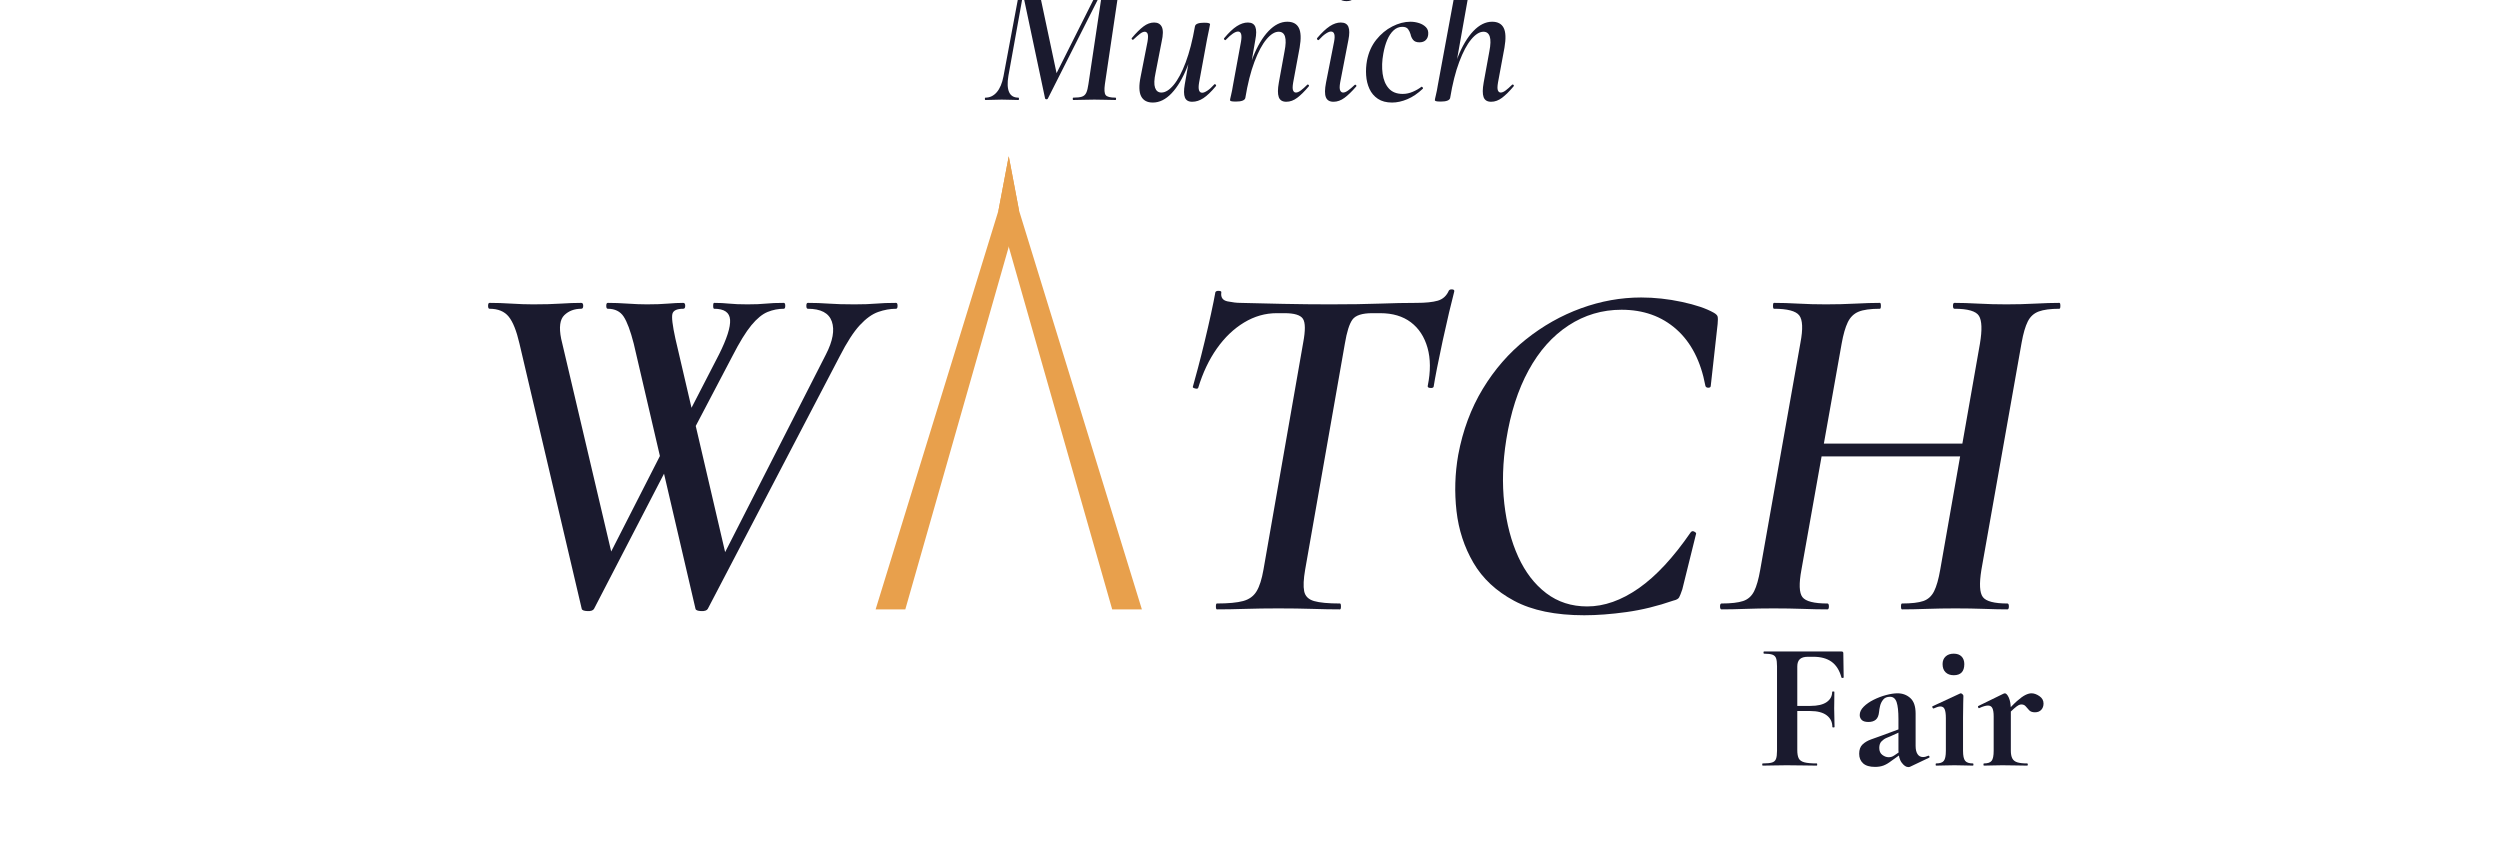
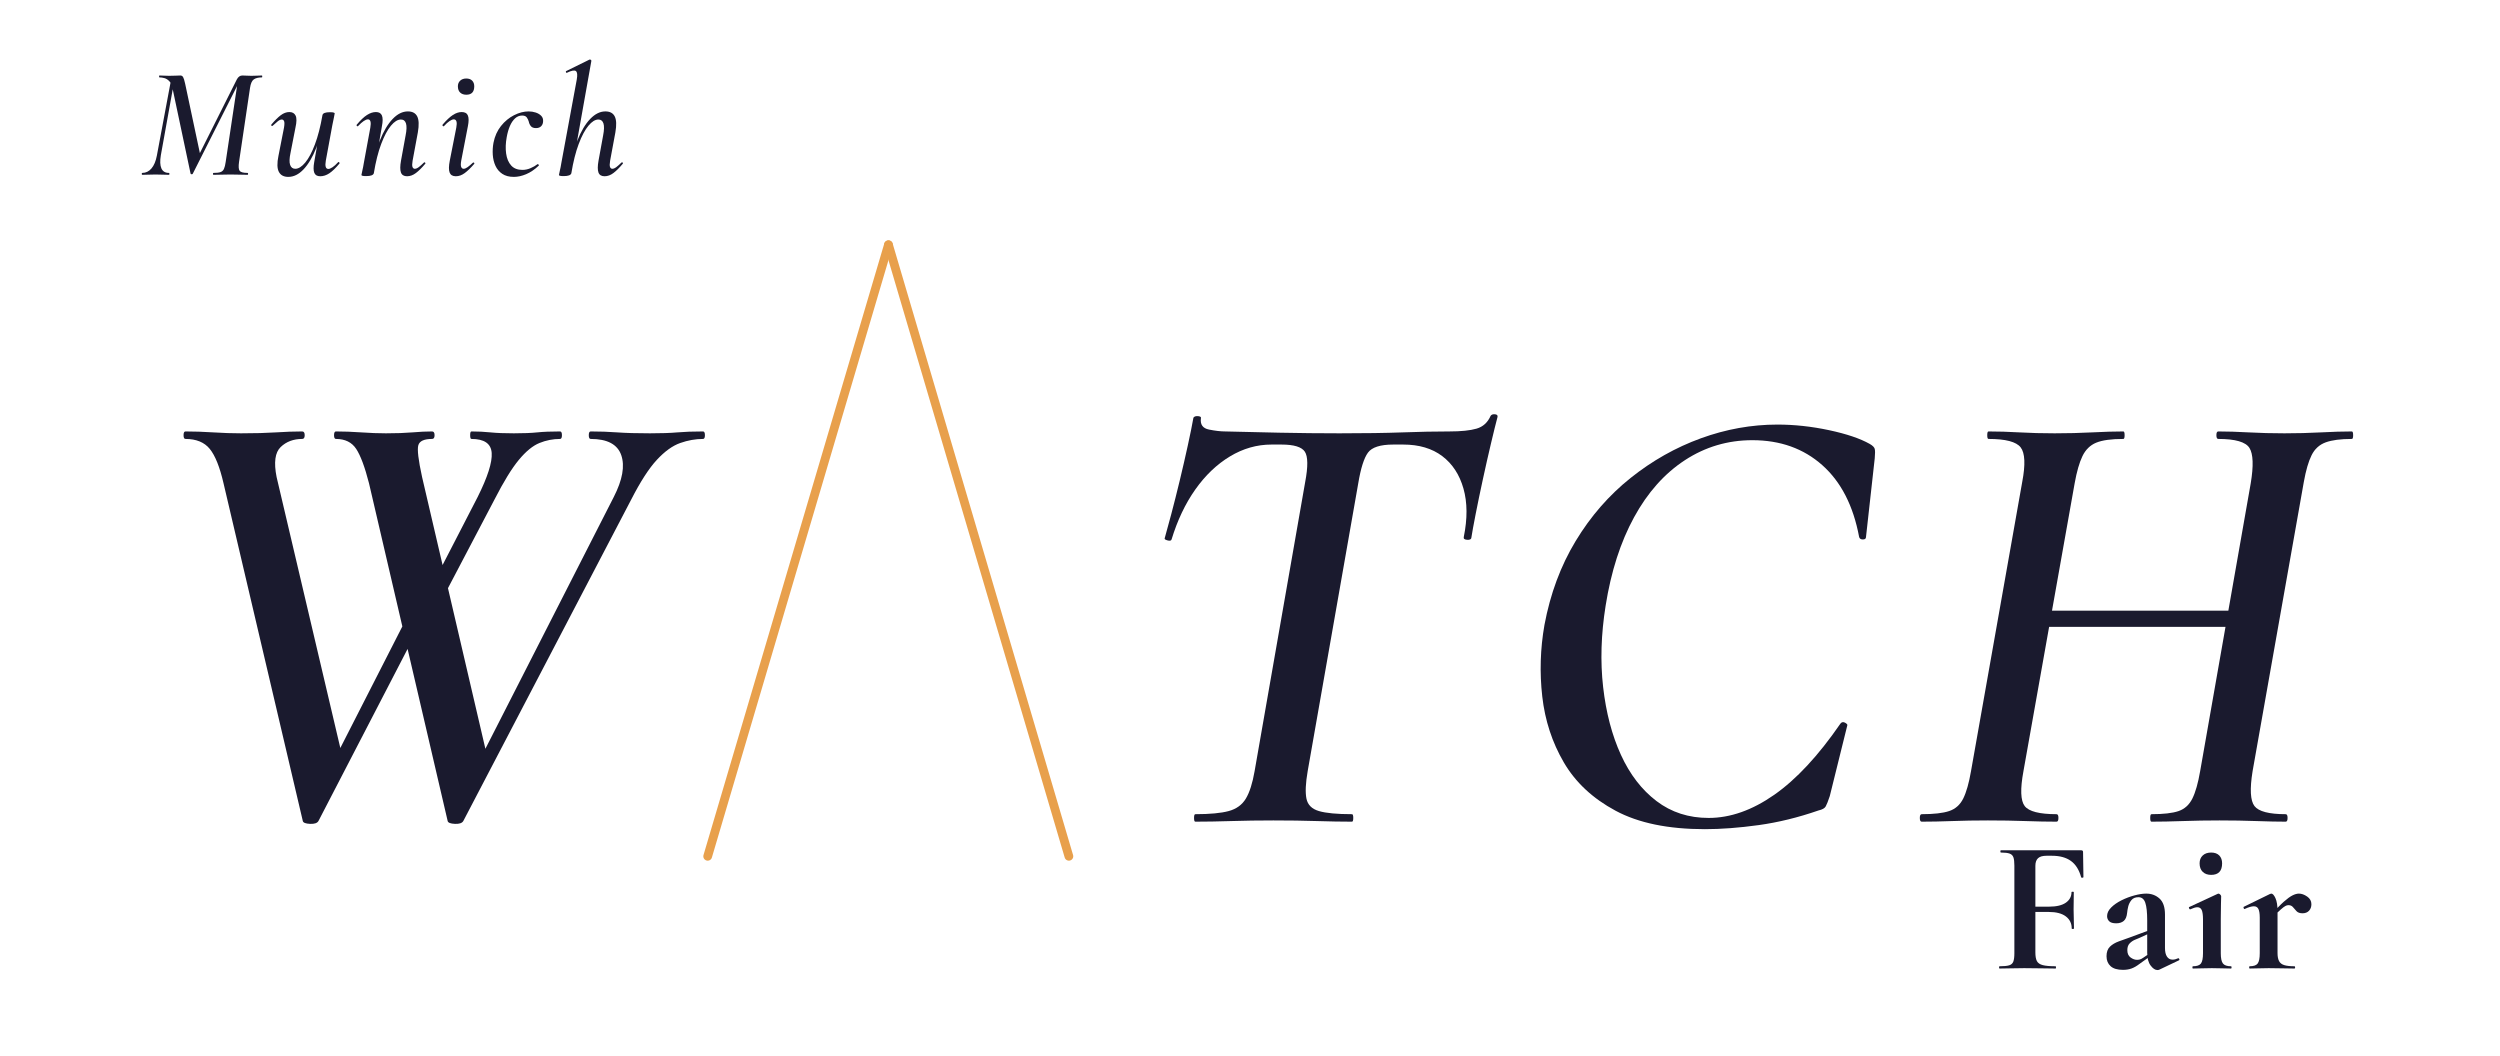
- <svg xmlns="http://www.w3.org/2000/svg" viewBox="0 0 800 275" fill="none">
-   <path d="M463 0Q460 0 460.0 6.0Q460 12 463 12Q492 12 507.0 17.0Q522 22 529.0 37.0Q536 52 540 81L615 582L639 613L333 7Q331 3 325.5 3.5Q320 4 319 8L206 542Q200 574 185.5 589.0Q171 604 154.5 608.5Q138 613 123 613Q121 613 121.0 619.0Q121 625 123 625Q136 625 151.5 624.0Q167 623 184 623Q208 623 226.5 624.0Q245 625 255 625Q266 625 272.0 615.0Q278 605 285 573L382 116L328 38L610 600Q623 625 645 625Q653 625 670.5 624.0Q688 623 702 623Q724 623 738.5 624.0Q753 625 768 625Q770 625 770.0 619.0Q770 613 768 613Q735 613 717.0 600.5Q699 588 693 546L624 81Q618 38 628.0 25.0Q638 12 678 12Q681 12 681.0 6.0Q681 0 678 0Q657 0 629.5 1.0Q602 2 570 2Q539 2 512.0 1.0Q485 0 463 0ZM15 0Q12 0 12.0 6.0Q12 12 15 12Q49 12 73.0 40.0Q97 68 107 121L197 602L218 600L132 123Q123 69 135.5 40.5Q148 12 183 12Q186 12 186.0 6.0Q186 0 183 0Q165 0 144.5 1.0Q124 2 98 2Q75 2 54.5 1.0Q34 0 15 0Z" fill="#1a1a2e" transform="translate(314.4,32.0) scale(0.062771,-0.062771)" />
-   <path d="M129 -13Q86 -13 69.5 19.0Q53 51 67 119L102 297Q107 327 102.5 337.5Q98 348 88 348Q77 348 63.0 337.0Q49 326 31 309Q27 305 23.0 309.0Q19 313 23 317Q55 355 81.5 375.0Q108 395 136 395Q164 395 175.0 372.5Q186 350 174 297L143 138Q132 87 140.5 62.5Q149 38 173 38Q203 38 235.5 77.0Q268 116 296.5 191.5Q325 267 344 376L360 375Q340 257 305.0 169.5Q270 82 225.0 34.5Q180 -13 129 -13ZM330 -9Q301 -9 292.5 13.0Q284 35 292 80L344 376Q348 394 391 394Q409 394 415.0 391.5Q421 389 421 387Q421 383 416.0 360.5Q411 338 406 312L365 89Q356 37 381 37Q391 37 407.0 47.5Q423 58 442 79Q445 83 449.5 78.5Q454 74 450 70Q415 28 387.0 9.5Q359 -9 330 -9Z" fill="#1a1a2e" transform="translate(360.8,32.0) scale(0.062771,-0.062771)" />
-   <path d="M338 -9Q308 -9 299.5 15.0Q291 39 300 89L329 248Q349 348 299 348Q269 348 236.5 309.0Q204 270 175.5 194.5Q147 119 129 10L112 11Q133 130 167.5 217.0Q202 304 247.5 351.5Q293 399 343 399Q386 399 402.0 367.5Q418 336 406 267L373 89Q368 60 372.5 49.0Q377 38 387 38Q398 38 412.5 49.0Q427 60 444 77Q447 81 451.5 77.0Q456 73 452 69Q421 32 394.0 11.5Q367 -9 338 -9ZM81 -8Q63 -8 57.0 -6.0Q51 -4 51 -1Q51 3 56.5 25.5Q62 48 66 74L107 297Q116 349 92 349Q81 349 65.5 338.5Q50 328 30 307Q27 303 22.5 307.5Q18 312 22 316Q57 358 86.0 376.5Q115 395 142 395Q171 395 180.0 373.0Q189 351 180 306L129 10Q124 -8 81 -8Z" fill="#1a1a2e" transform="translate(390.4,32.0) scale(0.062771,-0.062771)" />
-   <path d="M107 -9Q77 -9 68.0 14.5Q59 38 69 89L110 297Q120 349 94 349Q84 349 68.0 338.5Q52 328 33 307Q29 303 25.0 307.5Q21 312 24 316Q60 358 88.5 376.5Q117 395 144 395Q174 395 183.0 373.0Q192 351 183 306L141 89Q136 60 141.0 49.0Q146 38 156 38Q167 38 181.5 48.5Q196 59 214 76Q218 80 222.0 76.0Q226 72 222 68Q190 31 163.0 11.0Q136 -9 107 -9ZM173 504Q149 504 134.5 517.5Q120 531 120 557Q120 579 134.5 592.5Q149 606 173 606Q197 606 210.0 592.5Q223 579 223 557Q223 504 173 504Z" fill="#1a1a2e" transform="translate(420.0,32.0) scale(0.062771,-0.062771)" />
-   <path d="M159 -13Q115 -13 86.5 6.0Q58 25 43.5 56.5Q29 88 26.5 126.0Q24 164 31 202Q43 263 78.0 307.0Q113 351 160.0 375.0Q207 399 252 399Q275 399 296.5 392.0Q318 385 331.5 371.0Q345 357 343 335Q342 317 330.5 305.5Q319 294 298 294Q276 294 266.0 306.5Q256 319 253 335Q249 349 240.5 361.0Q232 373 211 373Q186 373 166.5 355.0Q147 337 134.0 306.5Q121 276 114 236Q104 181 110.5 134.0Q117 87 142.0 59.0Q167 31 213 31Q239 31 264.5 42.0Q290 53 308 67Q310 69 314.0 65.0Q318 61 316 58Q277 21 236.5 4.0Q196 -13 159 -13Z" fill="#1a1a2e" transform="translate(435.5,32.0) scale(0.062771,-0.062771)" />
-   <path d="M61 -8Q43 -8 37.0 -6.0Q31 -4 31 -1Q31 3 36.5 25.5Q42 48 46 74L143 599Q151 643 137.5 653.0Q124 663 81 642Q77 640 75.0 646.0Q73 652 77 653L223 725Q228 727 232.0 723.0Q236 719 235 717L109 10Q104 -8 61 -8ZM318 -9Q288 -9 279.5 15.0Q271 39 280 89L309 248Q319 299 311.0 323.5Q303 348 279 348Q249 348 216.5 309.0Q184 270 155.5 194.5Q127 119 109 10L92 11Q113 130 147.5 217.0Q182 304 227.5 351.5Q273 399 323 399Q366 399 382.0 367.5Q398 336 386 267L353 89Q348 60 352.5 49.0Q357 38 367 38Q378 38 392.5 49.0Q407 60 424 77Q428 81 432.0 77.0Q436 73 432 69Q401 32 374.0 11.5Q347 -9 318 -9Z" fill="#1a1a2e" transform="translate(457.2,32.0) scale(0.062771,-0.062771)" />
-   <path d="M493 1 367 542Q357 581 346.5 597.0Q336 613 314 613Q311 613 311.0 619.0Q311 625 314 625Q333 625 354.5 623.5Q376 622 394 622Q419 622 436.5 623.5Q454 625 468 625Q472 625 472.0 619.0Q472 613 468 613Q449 613 446.0 603.0Q443 593 452 552L558 97L501 14L759 520Q780 561 771.0 587.0Q762 613 722 613Q719 613 719.0 619.0Q719 625 722 625Q744 625 764.5 623.5Q785 622 817 622Q844 622 861.0 623.5Q878 625 902 625Q905 625 905.0 619.0Q905 613 902 613Q884 613 865.5 606.5Q847 600 828.0 579.5Q809 559 787 516L518 1Q515 -4 504.5 -3.5Q494 -3 493 1ZM261 1 134 542Q125 581 112.0 597.0Q99 613 73 613Q70 613 70.0 619.0Q70 625 73 625Q94 625 117.5 623.5Q141 622 162 622Q195 622 218.0 623.5Q241 625 260 625Q264 625 264.0 619.0Q264 613 260 613Q239 613 225.5 600.0Q212 587 219 552L326 97L268 14L444 359L459 335L286 1Q283 -4 272.5 -3.5Q262 -3 261 1ZM473 335 458 359 541 520Q565 568 563.5 590.5Q562 613 531 613Q529 613 529.0 619.0Q529 625 531 625Q547 625 561.5 623.5Q576 622 599 622Q622 622 636.5 623.5Q651 625 673 625Q676 625 676.0 619.0Q676 613 673 613Q656 613 640.0 606.5Q624 600 607.0 579.5Q590 559 568 516Z" fill="#1a1a2e" transform="translate(145.2,195.0) scale(0.156926,-0.156926)" />
-   <polygon points="322.8,50.0 319.5,67.4 280.2,195.0 289.7,195.0 326.1,67.4" fill="#e8a04c" />
-   <polygon points="322.8,50.0 326.1,67.4 365.4,195.0 355.9,195.0 319.5,67.4" fill="#e8a04c" />
-   <path d="M123 0Q121 0 121.0 6.0Q121 12 123 12Q158 12 176.5 17.0Q195 22 204.0 37.0Q213 52 218 81L299 544Q306 581 298.5 592.5Q291 604 261 604H245Q210 604 178.5 585.0Q147 566 123.0 532.0Q99 498 85 452Q84 449 78.5 450.5Q73 452 74 454Q78 468 84.5 492.5Q91 517 98.0 546.0Q105 575 111.0 602.5Q117 630 120 647Q122 650 127.5 649.5Q133 649 132 646Q130 631 145.0 628.0Q160 625 171 625Q208 624 257.5 623.0Q307 622 354 622Q414 622 455.0 623.5Q496 625 530 625Q558 625 573.5 629.5Q589 634 596 650Q598 653 603.0 652.5Q608 652 607 648Q603 633 596.5 605.5Q590 578 583.5 548.0Q577 518 572.0 492.5Q567 467 565 454Q564 451 558.0 451.5Q552 452 553 456Q562 500 552.5 533.5Q543 567 518.5 585.5Q494 604 456 604H440Q409 604 399.5 591.0Q390 578 384 542L303 81Q298 52 301.0 37.0Q304 22 321.0 17.0Q338 12 374 12Q376 12 376.0 6.0Q376 0 374 0Q349 0 317.5 1.0Q286 2 248 2Q213 2 181.0 1.0Q149 0 123 0Z" fill="#1a1a2e" transform="translate(370.1,195.0) scale(0.156926,-0.156926)" />
-   <path d="M319 -12Q231 -12 176.0 17.5Q121 47 93.0 95.0Q65 143 58.5 200.5Q52 258 62 315Q76 390 112.0 449.5Q148 509 200.0 550.5Q252 592 312.5 614.0Q373 636 435 636Q476 636 518.0 627.0Q560 618 583 605Q590 601 591.0 597.0Q592 593 591 582L577 456Q577 452 572.0 452.0Q567 452 566 456Q552 531 507.0 571.0Q462 611 395 611Q336 611 287.0 579.0Q238 547 205.5 487.5Q173 428 160 346Q149 277 156.0 215.5Q163 154 184.5 107.0Q206 60 241.5 33.0Q277 6 325 6Q377 6 430.0 43.0Q483 80 536 157Q539 161 543.5 158.5Q548 156 547 154L519 41Q515 29 512.5 24.5Q510 20 501 18Q452 1 405.0 -5.5Q358 -12 319 -12Z" fill="#1a1a2e" transform="translate(456.9,195.0) scale(0.156926,-0.156926)" />
-   <path d="M12 0Q9 0 9.0 6.0Q9 12 12 12Q41 12 56.0 17.0Q71 22 78.5 37.0Q86 52 91 81L173 544Q181 586 170.5 599.5Q160 613 119 613Q117 613 117.0 619.0Q117 625 119 625Q142 625 168.5 623.5Q195 622 225 622Q256 622 285.0 623.5Q314 625 335 625Q337 625 337.0 619.0Q337 613 335 613Q306 613 291.5 607.0Q277 601 269.5 585.5Q262 570 257 542L175 81Q167 38 177.0 25.0Q187 12 228 12Q231 12 231.0 6.0Q231 0 228 0Q206 0 178.0 1.0Q150 2 118 2Q88 2 61.0 1.0Q34 0 12 0ZM163 312 166 338H549L546 312ZM380 0Q378 0 378.0 6.0Q378 12 380 12Q409 12 423.5 17.0Q438 22 445.5 37.0Q453 52 458 81L539 542Q546 584 537.0 598.5Q528 613 487 613Q484 613 484.0 619.0Q484 625 487 625Q508 625 535.5 623.5Q563 622 593 622Q623 622 651.5 623.5Q680 625 701 625Q703 625 703.0 619.0Q703 613 701 613Q674 613 659.0 607.5Q644 602 636.5 587.0Q629 572 624 544L542 81Q535 38 545.0 25.0Q555 12 595 12Q598 12 598.0 6.0Q598 0 595 0Q576 0 548.0 1.0Q520 2 489 2Q459 2 430.5 1.0Q402 0 380 0Z" fill="#1a1a2e" transform="translate(549.0,195.0) scale(0.156926,-0.156926)" />
-   <path d="M34 0Q31 0 31.0 6.0Q31 12 34 12Q68 12 84.5 17.0Q101 22 106.5 37.0Q112 52 112 81V544Q112 573 107.0 587.5Q102 602 87.0 607.5Q72 613 41 613Q38 613 38.0 619.0Q38 625 41 625H465Q475 625 475 616L477 483Q477 481 472.0 480.0Q467 479 465 482Q449 541 411.0 568.5Q373 596 311 596H281Q251 596 237.0 583.0Q223 570 223 543V85Q223 55 231.0 39.5Q239 24 262.0 18.0Q285 12 330 12Q332 12 332.0 6.0Q332 0 330 0Q296 0 256.5 1.0Q217 2 164 2Q128 2 94.0 1.0Q60 0 34 0ZM415 212Q415 252 384.0 275.5Q353 299 294 299H170V327H295Q354 327 384.0 348.0Q414 369 414 404Q414 406 420.0 406.0Q426 406 426 404Q426 370 425.5 351.5Q425 333 425 313Q425 288 426.0 264.0Q427 240 427 212Q427 209 421.0 209.0Q415 209 415 212Z" fill="#1a1a2e" transform="translate(562.1,245.0) scale(0.058442,-0.058442)" />
-   <path d="M319 -6Q315 -8 309 -8Q291 -8 273.0 16.0Q255 40 255 85V255Q255 318 245.0 347.5Q235 377 209 377Q184 377 171.5 361.5Q159 346 154.5 327.0Q150 308 149 295Q146 264 131.0 251.5Q116 239 91 239Q65 239 54.0 250.0Q43 261 43 277Q43 301 64.5 322.5Q86 344 119.0 360.5Q152 377 187.5 386.5Q223 396 250 396Q291 396 320.0 370.0Q349 344 349 285V108Q349 79 359.5 63.0Q370 47 389 47Q403 47 418 54Q422 56 424.5 50.5Q427 45 422 43ZM127 -7Q83 -7 61.5 12.5Q40 32 40 65Q40 98 58.0 115.5Q76 133 105.0 143.5Q134 154 165 165L265 202L269 187L212 161Q204 158 189.0 151.5Q174 145 162.0 132.5Q150 120 150 97Q150 71 167.0 58.5Q184 46 201 46Q209 46 216.5 48.0Q224 50 234 57L284 91L285 75L215 25Q193 8 173.0 0.5Q153 -7 127 -7Z" fill="#1a1a2e" transform="translate(592.6,245.0) scale(0.058442,-0.058442)" />
-   <path d="M39 0Q36 0 36.0 6.0Q36 12 39 12Q70 12 81.0 26.5Q92 41 92 81V260Q92 293 85.5 308.5Q79 324 62 324Q55 324 45.5 321.0Q36 318 25 313Q21 312 18.5 318.0Q16 324 19 325L170 395Q172 396 173 396Q178 396 183.0 391.0Q188 386 188 382Q188 370 187.0 342.0Q186 314 186 262V81Q186 41 197.5 26.5Q209 12 240 12Q243 12 243.0 6.0Q243 0 240 0Q220 0 194.0 1.0Q168 2 139 2Q111 2 85.0 1.0Q59 0 39 0ZM135 495Q107 495 90.5 511.0Q74 527 74 556Q74 582 90.5 597.5Q107 613 135 613Q163 613 178.0 597.5Q193 582 193 556Q193 495 135 495Z" fill="#1a1a2e" transform="translate(617.3,245.0) scale(0.058442,-0.058442)" />
-   <path d="M161 271 153 284Q192 329 219.0 353.0Q246 377 265.0 386.5Q284 396 299 396Q320 396 342.5 380.5Q365 365 365 340Q365 319 352.5 305.5Q340 292 318 292Q297 292 286.5 303.0Q276 314 267.5 324.5Q259 335 243 335Q236 335 227.5 330.5Q219 326 203.5 312.5Q188 299 161 271ZM39 0Q36 0 36.0 6.0Q36 12 39 12Q70 12 81.0 26.5Q92 41 92 81V269Q92 300 85.0 314.5Q78 329 61 329Q52 329 40.0 325.5Q28 322 13 315Q9 313 7.0 319.0Q5 325 7 326L146 394Q152 396 153 396Q164 396 175.0 372.0Q186 348 186 303V81Q186 55 194.0 39.5Q202 24 221.5 18.0Q241 12 275 12Q279 12 279.0 6.0Q279 0 275 0Q248 0 213.5 1.0Q179 2 139 2Q111 2 85.0 1.0Q59 0 39 0Z" fill="#1a1a2e" transform="translate(632.6,245.0) scale(0.058442,-0.058442)" />
+ <svg xmlns="http://www.w3.org/2000/svg" viewBox="0 0 715 302" fill="none">
+   <path d="M463 0Q460 0 460.0 6.0Q460 12 463 12Q492 12 507.0 17.0Q522 22 529.0 37.0Q536 52 540 81L615 582L639 613L333 7Q331 3 325.5 3.5Q320 4 319 8L206 542Q200 574 185.5 589.0Q171 604 154.5 608.5Q138 613 123 613Q121 613 121.0 619.0Q121 625 123 625Q136 625 151.5 624.0Q167 623 184 623Q208 623 226.5 624.0Q245 625 255 625Q266 625 272.0 615.0Q278 605 285 573L382 116L328 38L610 600Q623 625 645 625Q653 625 670.5 624.0Q688 623 702 623Q724 623 738.5 624.0Q753 625 768 625Q770 625 770.0 619.0Q770 613 768 613Q735 613 717.0 600.5Q699 588 693 546L624 81Q618 38 628.0 25.0Q638 12 678 12Q681 12 681.0 6.0Q681 0 678 0Q657 0 629.5 1.0Q602 2 570 2Q539 2 512.0 1.0Q485 0 463 0ZM15 0Q12 0 12.0 6.0Q12 12 15 12Q49 12 73.0 40.0Q97 68 107 121L197 602L218 600L132 123Q123 69 135.5 40.5Q148 12 183 12Q186 12 186.0 6.0Q186 0 183 0Q165 0 144.5 1.0Q124 2 98 2Q75 2 54.5 1.0Q34 0 15 0Z" fill="#1a1a2e" transform="translate(40.00,50.00) scale(0.045455,-0.045455)" />
+   <path d="M129 -13Q86 -13 69.5 19.0Q53 51 67 119L102 297Q107 327 102.5 337.5Q98 348 88 348Q77 348 63.0 337.0Q49 326 31 309Q27 305 23.0 309.0Q19 313 23 317Q55 355 81.5 375.0Q108 395 136 395Q164 395 175.0 372.5Q186 350 174 297L143 138Q132 87 140.5 62.5Q149 38 173 38Q203 38 235.5 77.0Q268 116 296.5 191.5Q325 267 344 376L360 375Q340 257 305.0 169.5Q270 82 225.0 34.5Q180 -13 129 -13ZM330 -9Q301 -9 292.5 13.0Q284 35 292 80L344 376Q348 394 391 394Q409 394 415.0 391.5Q421 389 421 387Q421 383 416.0 360.5Q411 338 406 312L365 89Q356 37 381 37Q391 37 407.0 47.5Q423 58 442 79Q445 83 449.5 78.5Q454 74 450 70Q415 28 387.0 9.5Q359 -9 330 -9Z" fill="#1a1a2e" transform="translate(76.59,50.00) scale(0.045455,-0.045455)" />
+   <path d="M338 -9Q308 -9 299.5 15.0Q291 39 300 89L329 248Q349 348 299 348Q269 348 236.5 309.0Q204 270 175.5 194.5Q147 119 129 10L112 11Q133 130 167.5 217.0Q202 304 247.5 351.5Q293 399 343 399Q386 399 402.0 367.5Q418 336 406 267L373 89Q368 60 372.5 49.0Q377 38 387 38Q398 38 412.5 49.0Q427 60 444 77Q447 81 451.5 77.0Q456 73 452 69Q421 32 394.0 11.5Q367 -9 338 -9ZM81 -8Q63 -8 57.0 -6.0Q51 -4 51 -1Q51 3 56.5 25.5Q62 48 66 74L107 297Q116 349 92 349Q81 349 65.5 338.5Q50 328 30 307Q27 303 22.5 307.5Q18 312 22 316Q57 358 86.0 376.5Q115 395 142 395Q171 395 180.0 373.0Q189 351 180 306L129 10Q124 -8 81 -8Z" fill="#1a1a2e" transform="translate(101.05,50.00) scale(0.045455,-0.045455)" />
+   <path d="M107 -9Q77 -9 68.0 14.5Q59 38 69 89L110 297Q120 349 94 349Q84 349 68.0 338.5Q52 328 33 307Q29 303 25.0 307.5Q21 312 24 316Q60 358 88.5 376.5Q117 395 144 395Q174 395 183.0 373.0Q192 351 183 306L141 89Q136 60 141.0 49.0Q146 38 156 38Q167 38 181.5 48.5Q196 59 214 76Q218 80 222.0 76.0Q226 72 222 68Q190 31 163.0 11.0Q136 -9 107 -9ZM173 504Q149 504 134.5 517.5Q120 531 120 557Q120 579 134.5 592.5Q149 606 173 606Q197 606 210.0 592.5Q223 579 223 557Q223 504 173 504Z" fill="#1a1a2e" transform="translate(125.50,50.00) scale(0.045455,-0.045455)" />
+   <path d="M159 -13Q115 -13 86.5 6.0Q58 25 43.5 56.5Q29 88 26.5 126.0Q24 164 31 202Q43 263 78.0 307.0Q113 351 160.0 375.0Q207 399 252 399Q275 399 296.5 392.0Q318 385 331.5 371.0Q345 357 343 335Q342 317 330.5 305.5Q319 294 298 294Q276 294 266.0 306.5Q256 319 253 335Q249 349 240.5 361.0Q232 373 211 373Q186 373 166.5 355.0Q147 337 134.0 306.5Q121 276 114 236Q104 181 110.5 134.0Q117 87 142.0 59.0Q167 31 213 31Q239 31 264.5 42.0Q290 53 308 67Q310 69 314.0 65.0Q318 61 316 58Q277 21 236.5 4.0Q196 -13 159 -13Z" fill="#1a1a2e" transform="translate(139.73,50.00) scale(0.045455,-0.045455)" />
+   <path d="M61 -8Q43 -8 37.0 -6.0Q31 -4 31 -1Q31 3 36.5 25.5Q42 48 46 74L143 599Q151 643 137.5 653.0Q124 663 81 642Q77 640 75.0 646.0Q73 652 77 653L223 725Q228 727 232.0 723.0Q236 719 235 717L109 10Q104 -8 61 -8ZM318 -9Q288 -9 279.5 15.0Q271 39 280 89L309 248Q319 299 311.0 323.5Q303 348 279 348Q249 348 216.5 309.0Q184 270 155.5 194.5Q127 119 109 10L92 11Q113 130 147.5 217.0Q182 304 227.5 351.5Q273 399 323 399Q366 399 382.0 367.5Q398 336 386 267L353 89Q348 60 352.5 49.0Q357 38 367 38Q378 38 392.5 49.0Q407 60 424 77Q428 81 432.0 77.0Q436 73 432 69Q401 32 374.0 11.5Q347 -9 318 -9Z" fill="#1a1a2e" transform="translate(158.45,50.00) scale(0.045455,-0.045455)" />
+   <path d="M493 1 367 542Q357 581 346.5 597.0Q336 613 314 613Q311 613 311.0 619.0Q311 625 314 625Q333 625 354.5 623.5Q376 622 394 622Q419 622 436.5 623.5Q454 625 468 625Q472 625 472.0 619.0Q472 613 468 613Q449 613 446.0 603.0Q443 593 452 552L558 97L501 14L759 520Q780 561 771.0 587.0Q762 613 722 613Q719 613 719.0 619.0Q719 625 722 625Q744 625 764.5 623.5Q785 622 817 622Q844 622 861.0 623.5Q878 625 902 625Q905 625 905.0 619.0Q905 613 902 613Q884 613 865.5 606.5Q847 600 828.0 579.5Q809 559 787 516L518 1Q515 -4 504.5 -3.5Q494 -3 493 1ZM261 1 134 542Q125 581 112.0 597.0Q99 613 73 613Q70 613 70.0 619.0Q70 625 73 625Q94 625 117.5 623.5Q141 622 162 622Q195 622 218.0 623.5Q241 625 260 625Q264 625 264.0 619.0Q264 613 260 613Q239 613 225.5 600.0Q212 587 219 552L326 97L268 14L444 359L459 335L286 1Q283 -4 272.5 -3.5Q262 -3 261 1ZM473 335 458 359 541 520Q565 568 563.5 590.5Q562 613 531 613Q529 613 529.0 619.0Q529 625 531 625Q547 625 561.5 623.5Q576 622 599 622Q622 622 636.5 623.5Q651 625 673 625Q676 625 676.0 619.0Q676 613 673 613Q656 613 640.0 606.5Q624 600 607.0 579.5Q590 559 568 516Z" fill="#1a1a2e" transform="translate(40.00,235.00) scale(0.178571,-0.178571)" />
+   <line x1="254.1" y1="70.0" x2="202.4" y2="244.9" stroke="#e8a04c" stroke-width="2.5" stroke-linecap="round" />
+   <line x1="254.1" y1="70.0" x2="305.7" y2="244.9" stroke="#e8a04c" stroke-width="2.5" stroke-linecap="round" />
+   <path d="M123 0Q121 0 121.0 6.0Q121 12 123 12Q158 12 176.5 17.0Q195 22 204.0 37.0Q213 52 218 81L299 544Q306 581 298.5 592.5Q291 604 261 604H245Q210 604 178.5 585.0Q147 566 123.0 532.0Q99 498 85 452Q84 449 78.5 450.5Q73 452 74 454Q78 468 84.5 492.5Q91 517 98.0 546.0Q105 575 111.0 602.5Q117 630 120 647Q122 650 127.5 649.5Q133 649 132 646Q130 631 145.0 628.0Q160 625 171 625Q208 624 257.5 623.0Q307 622 354 622Q414 622 455.0 623.5Q496 625 530 625Q558 625 573.5 629.5Q589 634 596 650Q598 653 603.0 652.5Q608 652 607 648Q603 633 596.5 605.5Q590 578 583.5 548.0Q577 518 572.0 492.5Q567 467 565 454Q564 451 558.0 451.5Q552 452 553 456Q562 500 552.5 533.5Q543 567 518.5 585.5Q494 604 456 604H440Q409 604 399.5 591.0Q390 578 384 542L303 81Q298 52 301.0 37.0Q304 22 321.0 17.0Q338 12 374 12Q376 12 376.0 6.0Q376 0 374 0Q349 0 317.5 1.0Q286 2 248 2Q213 2 181.0 1.0Q149 0 123 0Z" fill="#1a1a2e" transform="translate(319.89,235.00) scale(0.178571,-0.178571)" />
+   <path d="M319 -12Q231 -12 176.0 17.5Q121 47 93.0 95.0Q65 143 58.5 200.5Q52 258 62 315Q76 390 112.0 449.5Q148 509 200.0 550.5Q252 592 312.5 614.0Q373 636 435 636Q476 636 518.0 627.0Q560 618 583 605Q590 601 591.0 597.0Q592 593 591 582L577 456Q577 452 572.0 452.0Q567 452 566 456Q552 531 507.0 571.0Q462 611 395 611Q336 611 287.0 579.0Q238 547 205.5 487.5Q173 428 160 346Q149 277 156.0 215.5Q163 154 184.5 107.0Q206 60 241.5 33.0Q277 6 325 6Q377 6 430.0 43.0Q483 80 536 157Q539 161 543.5 158.5Q548 156 547 154L519 41Q515 29 512.5 24.5Q510 20 501 18Q452 1 405.0 -5.5Q358 -12 319 -12Z" fill="#1a1a2e" transform="translate(430.64,235.00) scale(0.178571,-0.178571)" />
+   <path d="M12 0Q9 0 9.0 6.0Q9 12 12 12Q41 12 56.0 17.0Q71 22 78.5 37.0Q86 52 91 81L173 544Q181 586 170.5 599.5Q160 613 119 613Q117 613 117.0 619.0Q117 625 119 625Q142 625 168.5 623.5Q195 622 225 622Q256 622 285.0 623.5Q314 625 335 625Q337 625 337.0 619.0Q337 613 335 613Q306 613 291.5 607.0Q277 601 269.5 585.5Q262 570 257 542L175 81Q167 38 177.0 25.0Q187 12 228 12Q231 12 231.0 6.0Q231 0 228 0Q206 0 178.0 1.0Q150 2 118 2Q88 2 61.0 1.0Q34 0 12 0ZM163 312 166 338H549L546 312ZM380 0Q378 0 378.0 6.0Q378 12 380 12Q409 12 423.5 17.0Q438 22 445.5 37.0Q453 52 458 81L539 542Q546 584 537.0 598.5Q528 613 487 613Q484 613 484.0 619.0Q484 625 487 625Q508 625 535.5 623.5Q563 622 593 622Q623 622 651.5 623.5Q680 625 701 625Q703 625 703.0 619.0Q703 613 701 613Q674 613 659.0 607.5Q644 602 636.5 587.0Q629 572 624 544L542 81Q535 38 545.0 25.0Q555 12 595 12Q598 12 598.0 6.0Q598 0 595 0Q576 0 548.0 1.0Q520 2 489 2Q459 2 430.5 1.0Q402 0 380 0Z" fill="#1a1a2e" transform="translate(547.46,235.00) scale(0.178571,-0.178571)" />
+   <path d="M34 0Q31 0 31.0 6.0Q31 12 34 12Q68 12 84.5 17.0Q101 22 106.5 37.0Q112 52 112 81V544Q112 573 107.0 587.5Q102 602 87.0 607.5Q72 613 41 613Q38 613 38.0 619.0Q38 625 41 625H465Q475 625 475 616L477 483Q477 481 472.0 480.0Q467 479 465 482Q449 541 411.0 568.5Q373 596 311 596H281Q251 596 237.0 583.0Q223 570 223 543V85Q223 55 231.0 39.5Q239 24 262.0 18.0Q285 12 330 12Q332 12 332.0 6.0Q332 0 330 0Q296 0 256.5 1.0Q217 2 164 2Q128 2 94.0 1.0Q60 0 34 0ZM415 212Q415 252 384.0 275.5Q353 299 294 299H170V327H295Q354 327 384.0 348.0Q414 369 414 404Q414 406 420.0 406.0Q426 406 426 404Q426 370 425.5 351.5Q425 333 425 313Q425 288 426.0 264.0Q427 240 427 212Q427 209 421.0 209.0Q415 209 415 212Z" fill="#1a1a2e" transform="translate(570.05,277.00) scale(0.054113,-0.054113)" />
+   <path d="M319 -6Q315 -8 309 -8Q291 -8 273.0 16.0Q255 40 255 85V255Q255 318 245.0 347.5Q235 377 209 377Q184 377 171.5 361.5Q159 346 154.5 327.0Q150 308 149 295Q146 264 131.0 251.5Q116 239 91 239Q65 239 54.0 250.0Q43 261 43 277Q43 301 64.5 322.5Q86 344 119.0 360.5Q152 377 187.5 386.5Q223 396 250 396Q291 396 320.0 370.0Q349 344 349 285V108Q349 79 359.5 63.0Q370 47 389 47Q403 47 418 54Q422 56 424.5 50.5Q427 45 422 43ZM127 -7Q83 -7 61.5 12.5Q40 32 40 65Q40 98 58.0 115.5Q76 133 105.0 143.5Q134 154 165 165L265 202L269 187L212 161Q204 158 189.0 151.5Q174 145 162.0 132.5Q150 120 150 97Q150 71 167.0 58.5Q184 46 201 46Q209 46 216.5 48.0Q224 50 234 57L284 91L285 75L215 25Q193 8 173.0 0.5Q153 -7 127 -7Z" fill="#1a1a2e" transform="translate(600.30,277.00) scale(0.054113,-0.054113)" />
+   <path d="M39 0Q36 0 36.0 6.0Q36 12 39 12Q70 12 81.0 26.5Q92 41 92 81V260Q92 293 85.5 308.5Q79 324 62 324Q55 324 45.5 321.0Q36 318 25 313Q21 312 18.5 318.0Q16 324 19 325L170 395Q172 396 173 396Q178 396 183.0 391.0Q188 386 188 382Q188 370 187.0 342.0Q186 314 186 262V81Q186 41 197.5 26.5Q209 12 240 12Q243 12 243.0 6.0Q243 0 240 0Q220 0 194.0 1.0Q168 2 139 2Q111 2 85.0 1.0Q59 0 39 0ZM135 495Q107 495 90.5 511.0Q74 527 74 556Q74 582 90.5 597.5Q107 613 135 613Q163 613 178.0 597.5Q193 582 193 556Q193 495 135 495Z" fill="#1a1a2e" transform="translate(625.08,277.00) scale(0.054113,-0.054113)" />
+   <path d="M161 271 153 284Q192 329 219.0 353.0Q246 377 265.0 386.5Q284 396 299 396Q320 396 342.5 380.5Q365 365 365 340Q365 319 352.5 305.5Q340 292 318 292Q297 292 286.5 303.0Q276 314 267.5 324.5Q259 335 243 335Q236 335 227.5 330.5Q219 326 203.5 312.5Q188 299 161 271ZM39 0Q36 0 36.0 6.0Q36 12 39 12Q70 12 81.0 26.5Q92 41 92 81V269Q92 300 85.0 314.5Q78 329 61 329Q52 329 40.0 325.5Q28 322 13 315Q9 313 7.0 319.0Q5 325 7 326L146 394Q152 396 153 396Q164 396 175.0 372.0Q186 348 186 303V81Q186 55 194.0 39.5Q202 24 221.5 18.0Q241 12 275 12Q279 12 279.0 6.0Q279 0 275 0Q248 0 213.5 1.0Q179 2 139 2Q111 2 85.0 1.0Q59 0 39 0Z" fill="#1a1a2e" transform="translate(641.31,277.00) scale(0.054113,-0.054113)" />
</svg>
